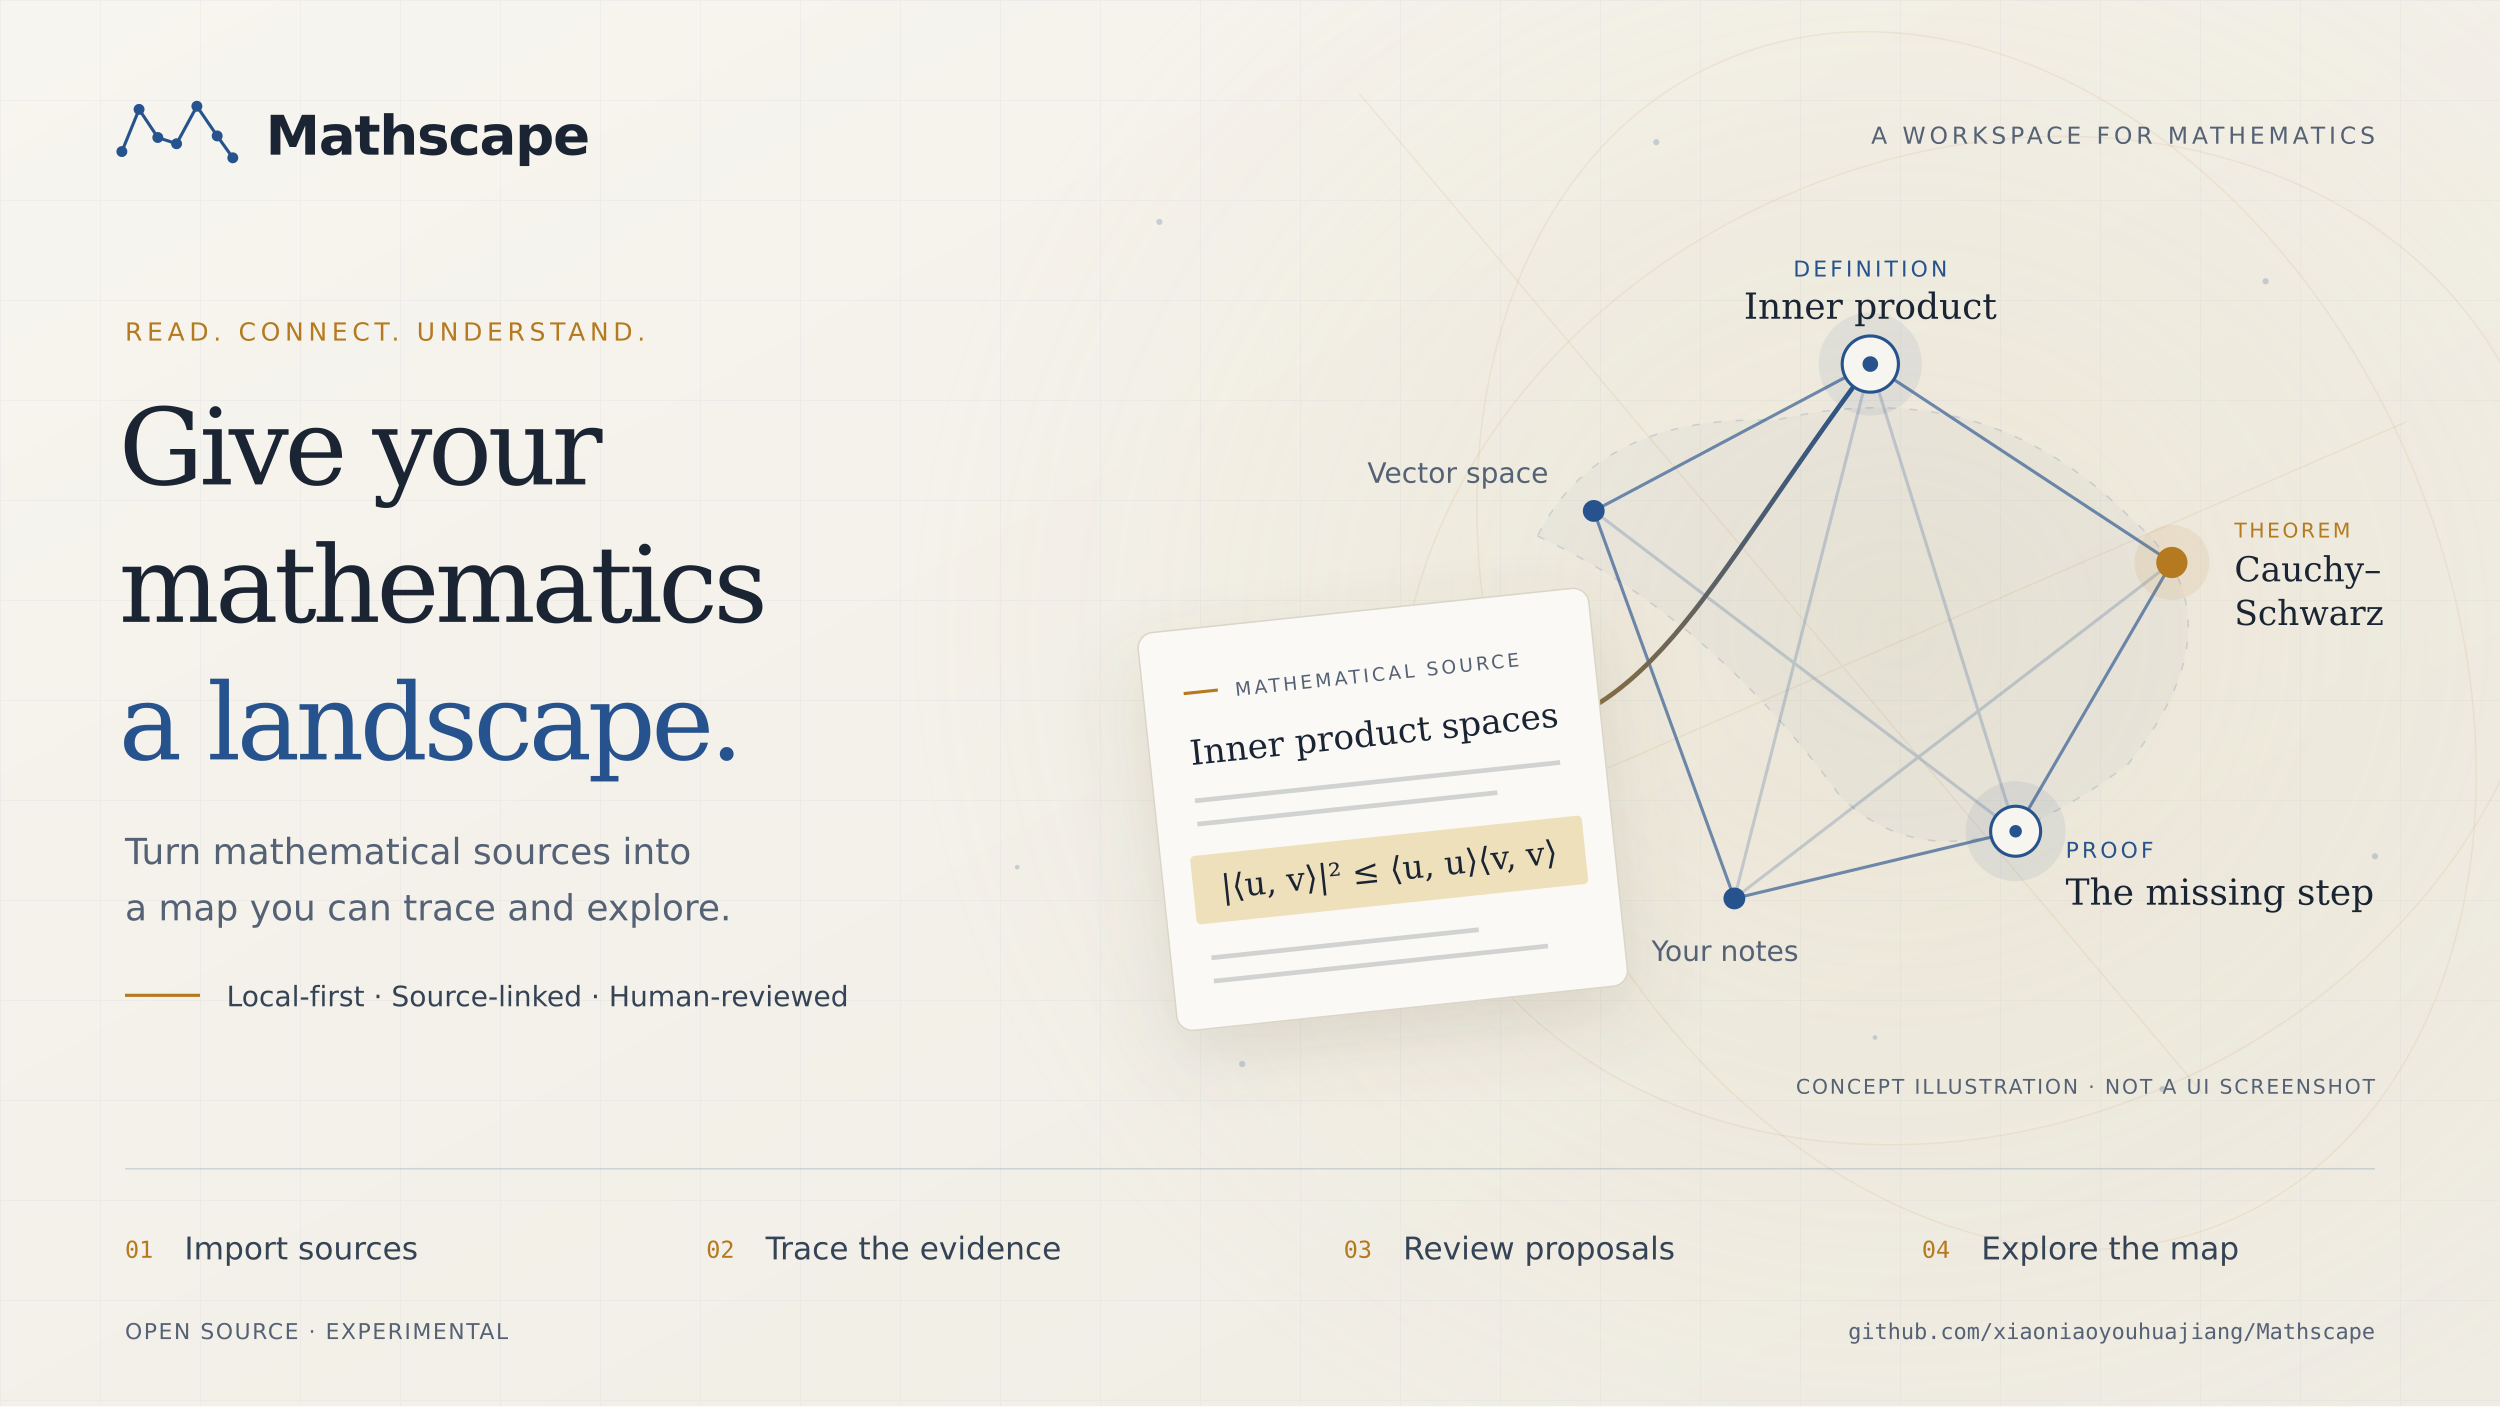
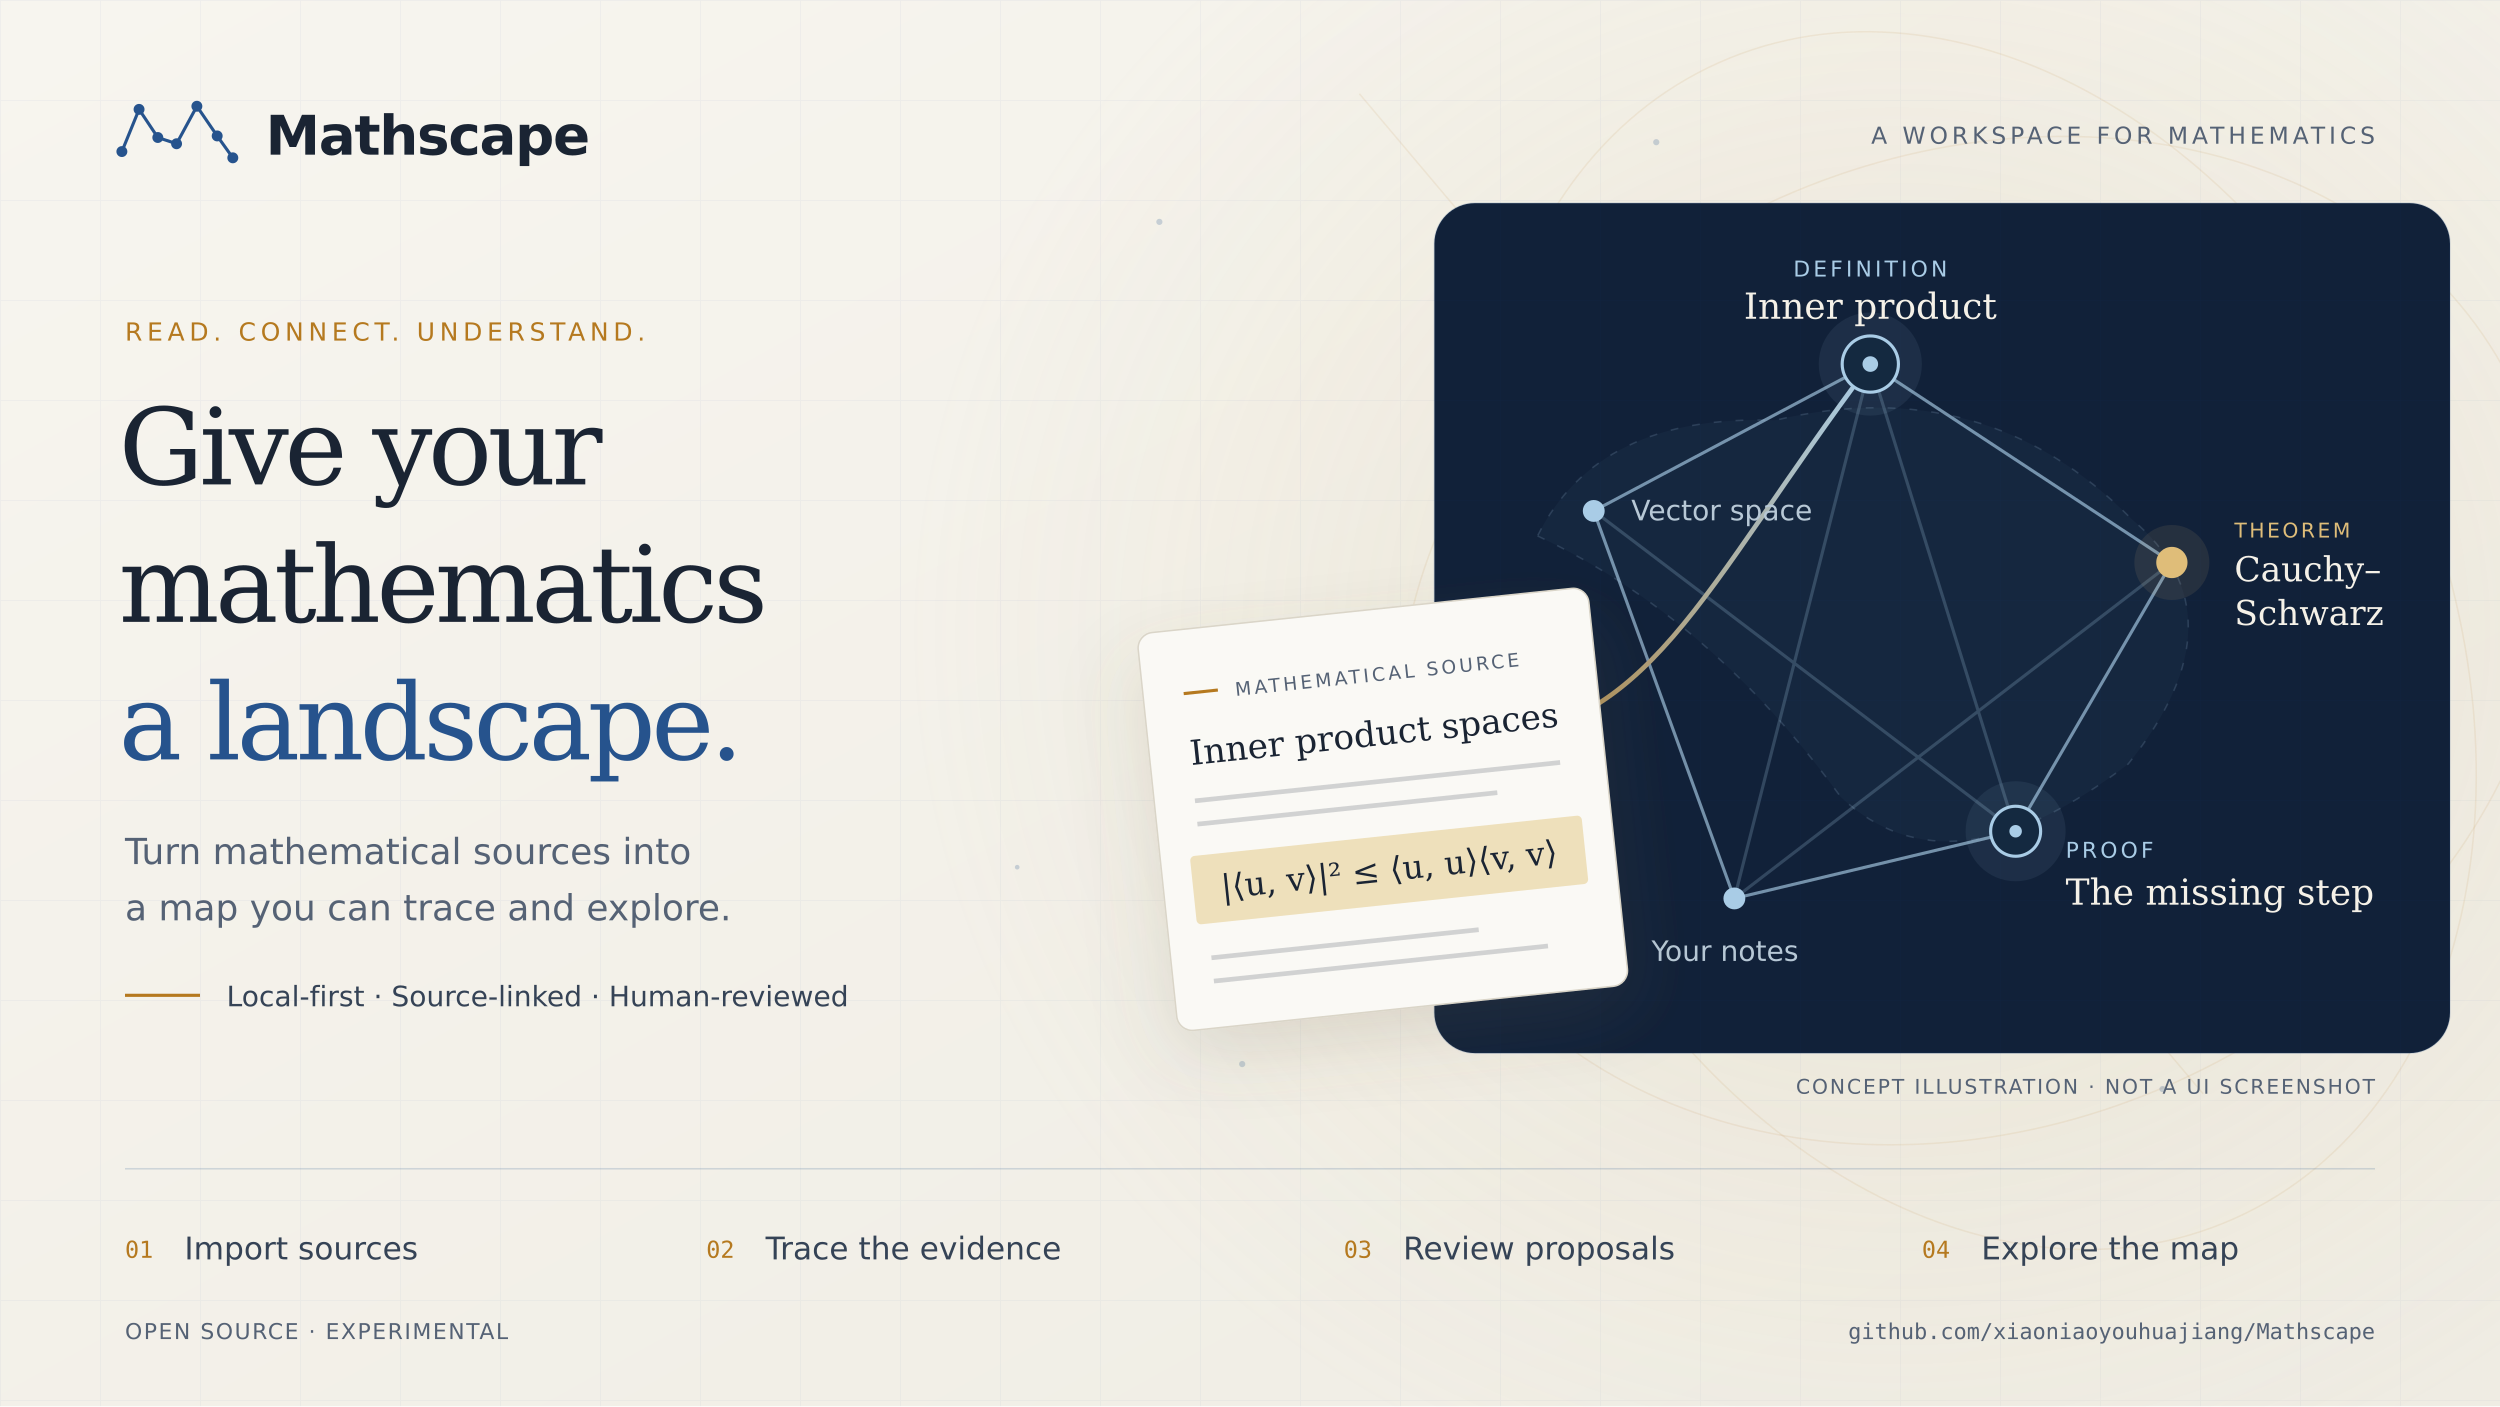
<svg xmlns="http://www.w3.org/2000/svg" width="1600" height="900" viewBox="0 0 1600 900" role="img" aria-labelledby="title description">
  <defs>
    <linearGradient id="background" x2="1" y2="1">
      <stop stop-color="#f7f5ef" />
      <stop offset="1" stop-color="#efece3" />
    </linearGradient>
    <radialGradient id="nebula">
      <stop stop-color="#cdbb8c" stop-opacity=".19" />
      <stop offset="1" stop-color="#cdbb8c" stop-opacity="0" />
    </radialGradient>
    <linearGradient id="thread" x2="1" y2="0">
      <stop stop-color="#b5791f" />
-       <stop offset="1" stop-color="#26538d" />
+       <stop offset="1" stop-color="#a9cce6" />
    </linearGradient>
    <pattern id="grid" width="64" height="64" patternUnits="userSpaceOnUse">
      <path d="M64 0H0V64" fill="none" stroke="#26538d" stroke-opacity=".045" />
    </pattern>
    <filter id="shadow" x="-30%" y="-30%" width="180%" height="180%">
      <feDropShadow dx="0" dy="18" stdDeviation="24" flood-color="#706451" flood-opacity=".16" />
    </filter>
    <style>
      text { font-family: 'DejaVu Sans', sans-serif; }
      .serif { font-family: 'DejaVu Serif', serif; }
      .mono { font-family: 'DejaVu Sans Mono', monospace; }
    </style>
  </defs>
  <path fill="url(#background)" d="M0 0h1600v900H0z" />
  <path fill="url(#grid)" d="M0 0h1600v900H0z" />
  <ellipse cx="1215" cy="405" rx="640" ry="580" fill="url(#nebula)" />
  <g fill="none" stroke="#b5791f" stroke-opacity=".09">
    <ellipse cx="1265" cy="410" rx="380" ry="310" transform="rotate(-24 1265 410)" />
    <ellipse cx="1265" cy="410" rx="300" ry="405" transform="rotate(-24 1265 410)" />
    <path d="M870 60l540 640M825 580l715-310" />
  </g>
  <g fill="#26538d" opacity=".22">
    <circle cx="742" cy="142" r="2" />
    <circle cx="1060" cy="91" r="2" />
    <circle cx="1450" cy="180" r="2" />
    <circle cx="1520" cy="548" r="2" />
    <circle cx="795" cy="681" r="2" />
    <circle cx="1384" cy="697" r="2" />
    <circle cx="651" cy="555" r="1.5" />
    <circle cx="1200" cy="664" r="1.5" />
  </g>
  <g transform="translate(76 65)" fill="none" stroke="#26538d" stroke-width="2">
    <path d="M2 32L13 5l12 18 12 4L50 3l13 19 10 14" />
    <g fill="#26538d" stroke="none">
      <circle cx="2" cy="32" r="3.5" />
      <circle cx="13" cy="5" r="3.5" />
      <circle cx="25" cy="23" r="3.5" />
      <circle cx="37" cy="27" r="3.5" />
      <circle cx="50" cy="3" r="3.5" />
      <circle cx="63" cy="22" r="3.5" />
      <circle cx="73" cy="36" r="3.5" />
    </g>
  </g>
  <text x="170" y="99" fill="#1a2433" font-size="35" font-weight="600" letter-spacing="-.8">Mathscape</text>
  <text x="1520" y="92" text-anchor="end" fill="#556275" font-size="15" letter-spacing="2.5">A WORKSPACE FOR MATHEMATICS</text>
  <text x="80" y="218" fill="#b5791f" font-size="16" letter-spacing="3">READ. CONNECT. UNDERSTAND.</text>
  <text class="serif" x="76" y="310" fill="#1a2433" font-size="68" letter-spacing="-2.8">Give your</text>
  <text class="serif" x="76" y="398" fill="#1a2433" font-size="68" letter-spacing="-2.8">mathematics</text>
  <text class="serif" x="76" y="486" fill="#26538d" font-size="68" letter-spacing="-2.8">a landscape.</text>
  <text x="80" y="553" fill="#556275" font-size="23">Turn mathematical sources into</text>
  <text x="80" y="589" fill="#556275" font-size="23">a map you can trace and explore.</text>
  <path d="M80 637h48" stroke="#b5791f" stroke-width="2" />
  <text x="145" y="644" fill="#354356" font-size="18">Local-first · Source-linked · Human-reviewed</text>
-   <g fill="none" stroke="#26538d" stroke-width="2">
-     <path d="M1020 327L1197 233 1390 360 1290 532 1110 575 1020 327" opacity=".65" />
-     <path d="M1020 327L1290 532M1197 233l-87 342M1197 233l93 299M1110 575l280-215" opacity=".22" />
-     <path d="M940 473C1055 473 1088 378 1197 233" stroke="url(#thread)" stroke-width="3" />
-   </g>
-   <path d="M984 343Q1095 395 1178 510Q1248 576 1362 489Q1438 394 1364 332Q1270 237 1136 269Q1023 265 984 343Z" fill="#26538d" fill-opacity=".035" stroke="#26538d" stroke-opacity=".17" stroke-dasharray="5 9" />
+   <rect x="918" y="130" width="650" height="544" rx="26" fill="#112139" />
+   <rect x="918" y="130" width="650" height="544" rx="26" fill="url(#grid)" stroke="#26538d" stroke-opacity=".16" />
  <g>
-     <circle cx="1197" cy="233" r="33" fill="#26538d" fill-opacity=".08" />
-     <circle cx="1197" cy="233" r="18" fill="#f7f5ef" stroke="#26538d" stroke-width="2" />
-     <circle cx="1197" cy="233" r="5" fill="#26538d" />
-     <text x="1197" y="177" text-anchor="middle" fill="#26538d" font-size="14" letter-spacing="2">DEFINITION</text>
-     <text class="serif" x="1197" y="204" text-anchor="middle" fill="#1a2433" font-size="23">Inner product</text>
-     <circle cx="1390" cy="360" r="24" fill="#b5791f" fill-opacity=".1" />
-     <circle cx="1390" cy="360" r="10" fill="#b5791f" />
-     <text x="1430" y="344" fill="#b5791f" font-size="13" letter-spacing="1.6">THEOREM</text>
-     <text class="serif" x="1430" y="372" fill="#1a2433" font-size="22">Cauchy–</text>
-     <text class="serif" x="1430" y="400" fill="#1a2433" font-size="22">Schwarz</text>
-     <circle cx="1290" cy="532" r="32" fill="#26538d" fill-opacity=".08" />
-     <circle cx="1290" cy="532" r="16" fill="#f7f5ef" stroke="#26538d" stroke-width="2" />
-     <circle cx="1290" cy="532" r="4" fill="#26538d" />
-     <text x="1322" y="549" fill="#26538d" font-size="14" letter-spacing="2">PROOF</text>
-     <text class="serif" x="1322" y="579" fill="#1a2433" font-size="23">The missing step</text>
-     <circle cx="1110" cy="575" r="7" fill="#26538d" />
-     <text x="1104" y="615" text-anchor="middle" fill="#556275" font-size="18">Your notes</text>
-     <circle cx="1020" cy="327" r="7" fill="#26538d" />
-     <text x="991" y="309" text-anchor="end" fill="#556275" font-size="18">Vector space</text>
+     <g fill="none" stroke="#a9cce6" stroke-width="2">
+       <path d="M1020 327L1197 233 1390 360 1290 532 1110 575 1020 327" opacity=".65" />
+       <path d="M1020 327L1290 532M1197 233l-87 342M1197 233l93 299M1110 575l280-215" opacity=".22" />
+       <path d="M940 473C1055 473 1088 378 1197 233" stroke="url(#thread)" stroke-width="3" />
+     </g>
+     <path d="M984 343Q1095 395 1178 510Q1248 576 1362 489Q1438 394 1364 332Q1270 237 1136 269Q1023 265 984 343Z" fill="#a9cce6" fill-opacity=".035" stroke="#a9cce6" stroke-opacity=".17" stroke-dasharray="5 9" />
+     <g>
+       <circle cx="1197" cy="233" r="33" fill="#a9cce6" fill-opacity=".08" />
+       <circle cx="1197" cy="233" r="18" fill="#142940" stroke="#a9cce6" stroke-width="2" />
+       <circle cx="1197" cy="233" r="5" fill="#a9cce6" />
+       <text x="1197" y="177" text-anchor="middle" fill="#a9cce6" font-size="14" letter-spacing="2">DEFINITION</text>
+       <text class="serif" x="1197" y="204" text-anchor="middle" fill="#f5f1e8" font-size="23">Inner product</text>
+       <circle cx="1390" cy="360" r="24" fill="#dfbd79" fill-opacity=".1" />
+       <circle cx="1390" cy="360" r="10" fill="#dfbd79" />
+       <text x="1430" y="344" fill="#dfbd79" font-size="13" letter-spacing="1.6">THEOREM</text>
+       <text class="serif" x="1430" y="372" fill="#f5f1e8" font-size="22">Cauchy–</text>
+       <text class="serif" x="1430" y="400" fill="#f5f1e8" font-size="22">Schwarz</text>
+       <circle cx="1290" cy="532" r="32" fill="#a9cce6" fill-opacity=".08" />
+       <circle cx="1290" cy="532" r="16" fill="#142940" stroke="#a9cce6" stroke-width="2" />
+       <circle cx="1290" cy="532" r="4" fill="#a9cce6" />
+       <text x="1322" y="549" fill="#a9cce6" font-size="14" letter-spacing="2">PROOF</text>
+       <text class="serif" x="1322" y="579" fill="#f5f1e8" font-size="23">The missing step</text>
+       <circle cx="1110" cy="575" r="7" fill="#a9cce6" />
+       <text x="1104" y="615" text-anchor="middle" fill="#b7c8d6" font-size="18">Your notes</text>
+       <circle cx="1020" cy="327" r="7" fill="#a9cce6" />
+       <text x="1044" y="333" fill="#b7c8d6" font-size="18">Vector space</text>
+     </g>
  </g>
  <g transform="translate(740 390) rotate(-6 145 128)">
    <rect width="290" height="256" rx="10" fill="#faf9f5" stroke="#dad5c8" filter="url(#shadow)" />
    <path d="M26 41h22" stroke="#b5791f" stroke-width="2" />
    <text x="59" y="46" fill="#556275" font-size="12" letter-spacing="2">MATHEMATICAL SOURCE</text>
    <text class="serif" x="26" y="87" fill="#1a2433" font-size="22">Inner product spaces</text>
    <path d="M26 110h235M26 125h193" stroke="#1a2433" stroke-opacity=".18" stroke-width="3" />
    <rect x="19" y="145" width="252" height="44" rx="3" fill="#eee0bb" />
    <text class="serif" x="145" y="174" text-anchor="middle" fill="#1a2433" font-size="21">|⟨u, v⟩|² ≤ ⟨u, u⟩⟨v, v⟩</text>
    <path d="M26 211h172M26 226h215" stroke="#1a2433" stroke-opacity=".18" stroke-width="3" />
  </g>
  <text x="1520" y="700" text-anchor="end" fill="#556275" font-size="13" letter-spacing="1.2">CONCEPT ILLUSTRATION · NOT A UI SCREENSHOT</text>
  <path d="M80 748h1440" stroke="#26538d" stroke-opacity=".18" />
  <g font-size="20" fill="#354356">
    <text class="mono" x="80" y="805" fill="#b5791f" font-size="15">01</text>
    <text x="118" y="806">Import sources</text>
    <text class="mono" x="452" y="805" fill="#b5791f" font-size="15">02</text>
    <text x="490" y="806">Trace the evidence</text>
    <text class="mono" x="860" y="805" fill="#b5791f" font-size="15">03</text>
    <text x="898" y="806">Review proposals</text>
    <text class="mono" x="1230" y="805" fill="#b5791f" font-size="15">04</text>
    <text x="1268" y="806">Explore the map</text>
  </g>
  <text x="80" y="857" fill="#556275" font-size="14" letter-spacing="1">OPEN SOURCE · EXPERIMENTAL</text>
  <text class="mono" x="1520" y="857" text-anchor="end" fill="#556275" font-size="14">github.com/xiaoniaoyouhuajiang/Mathscape</text>
</svg>
